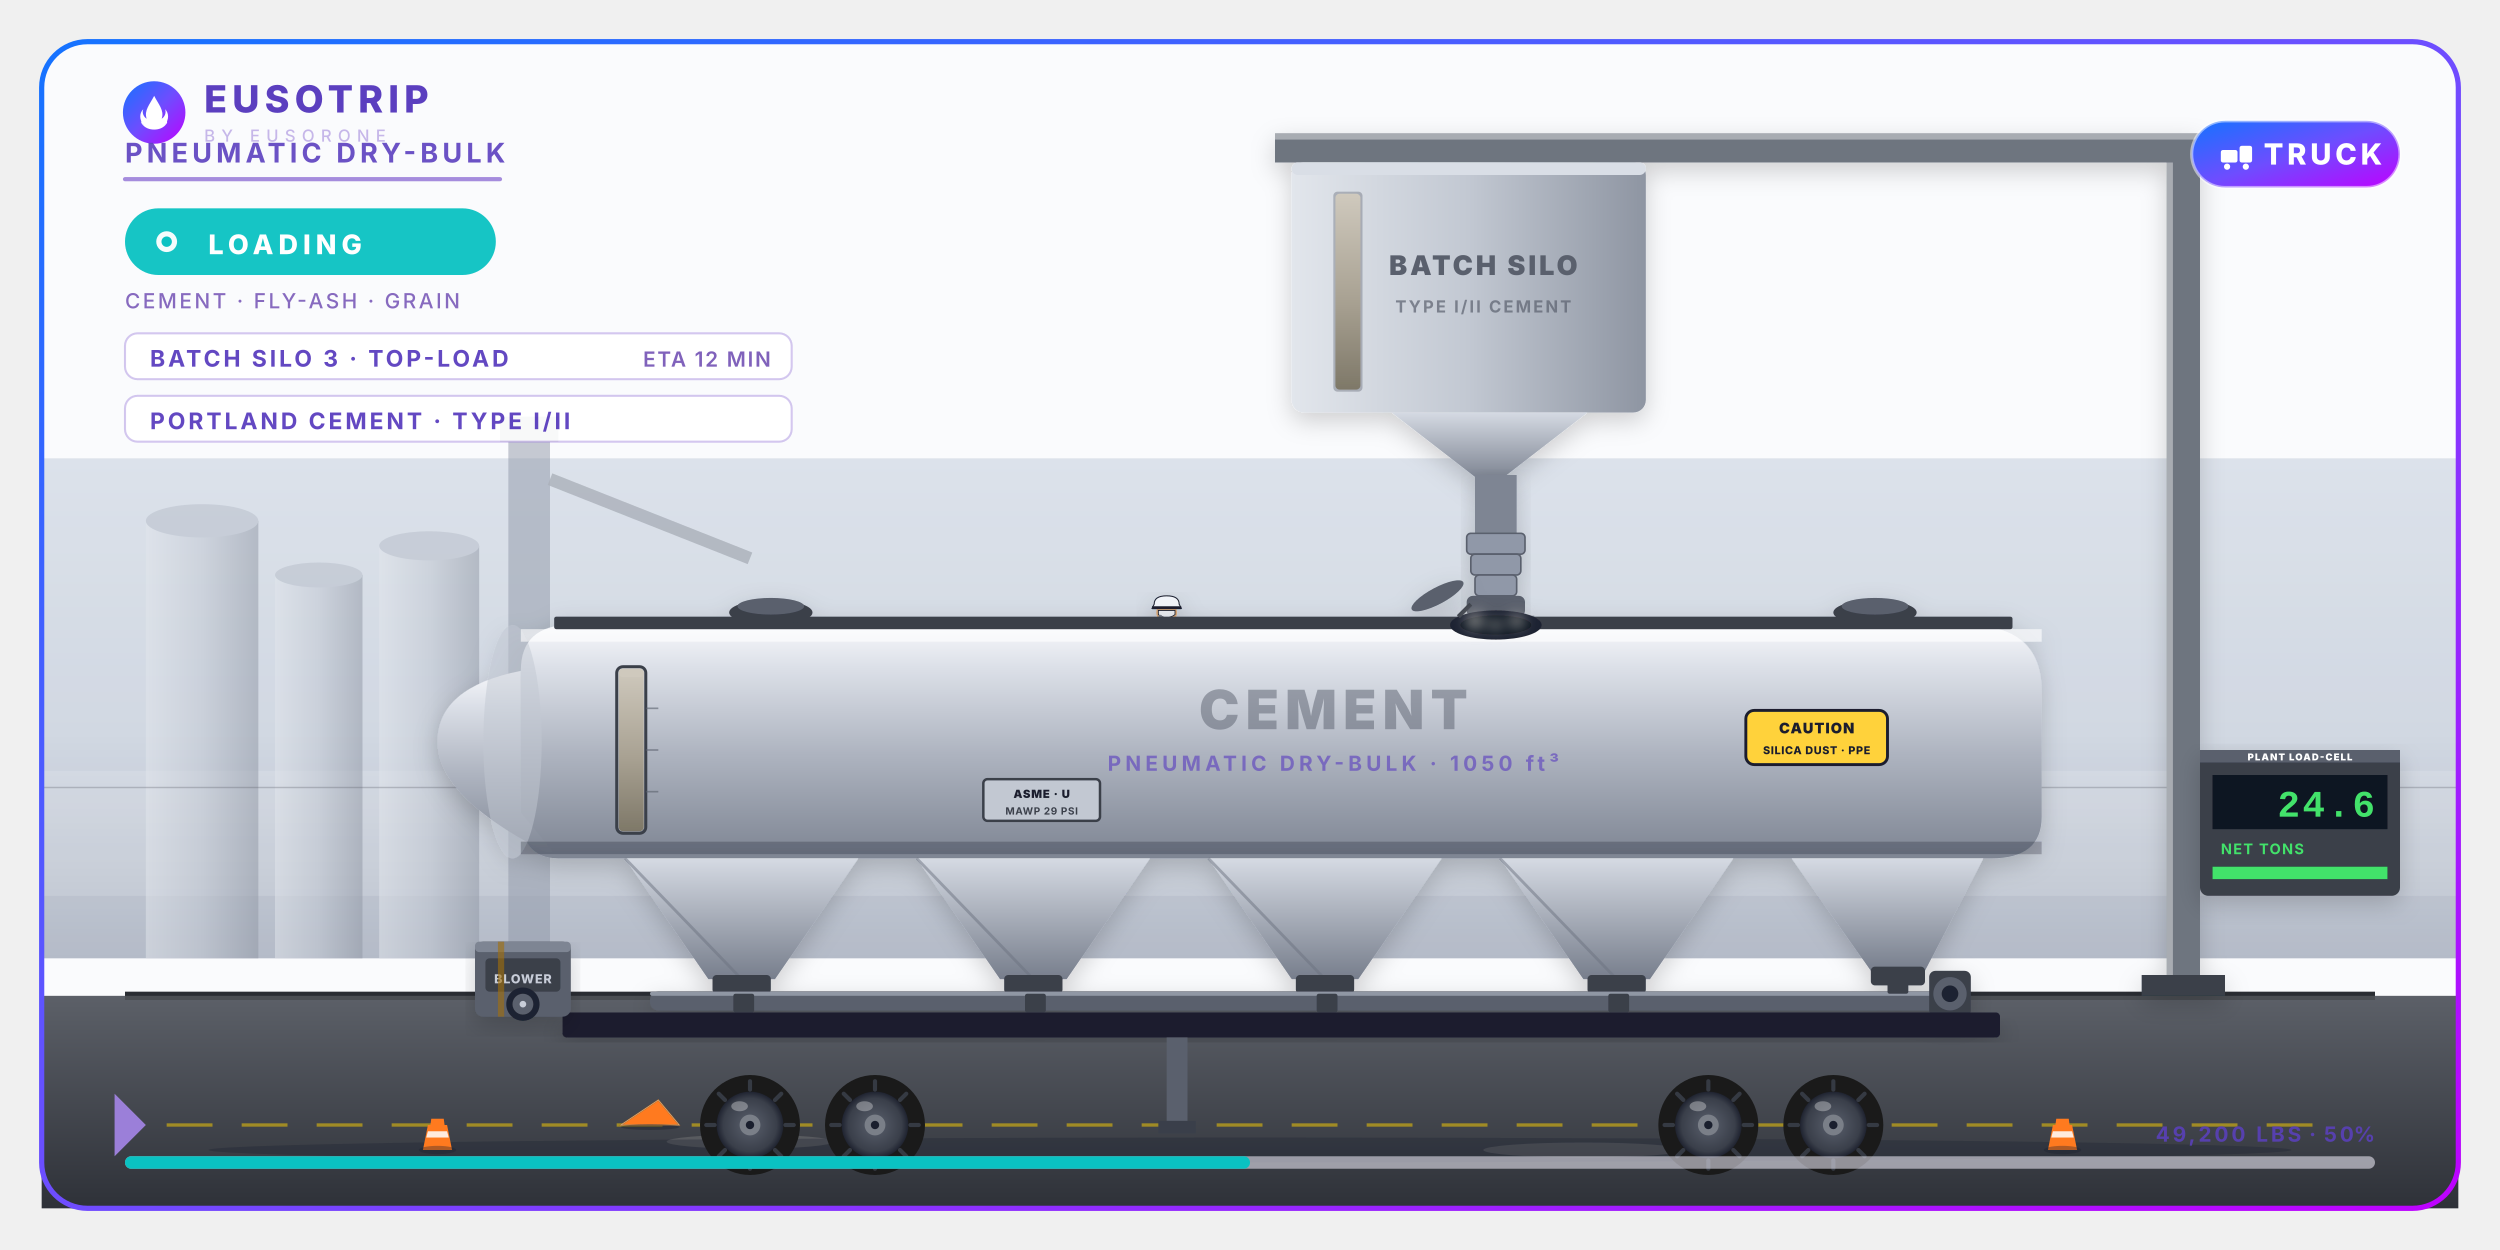
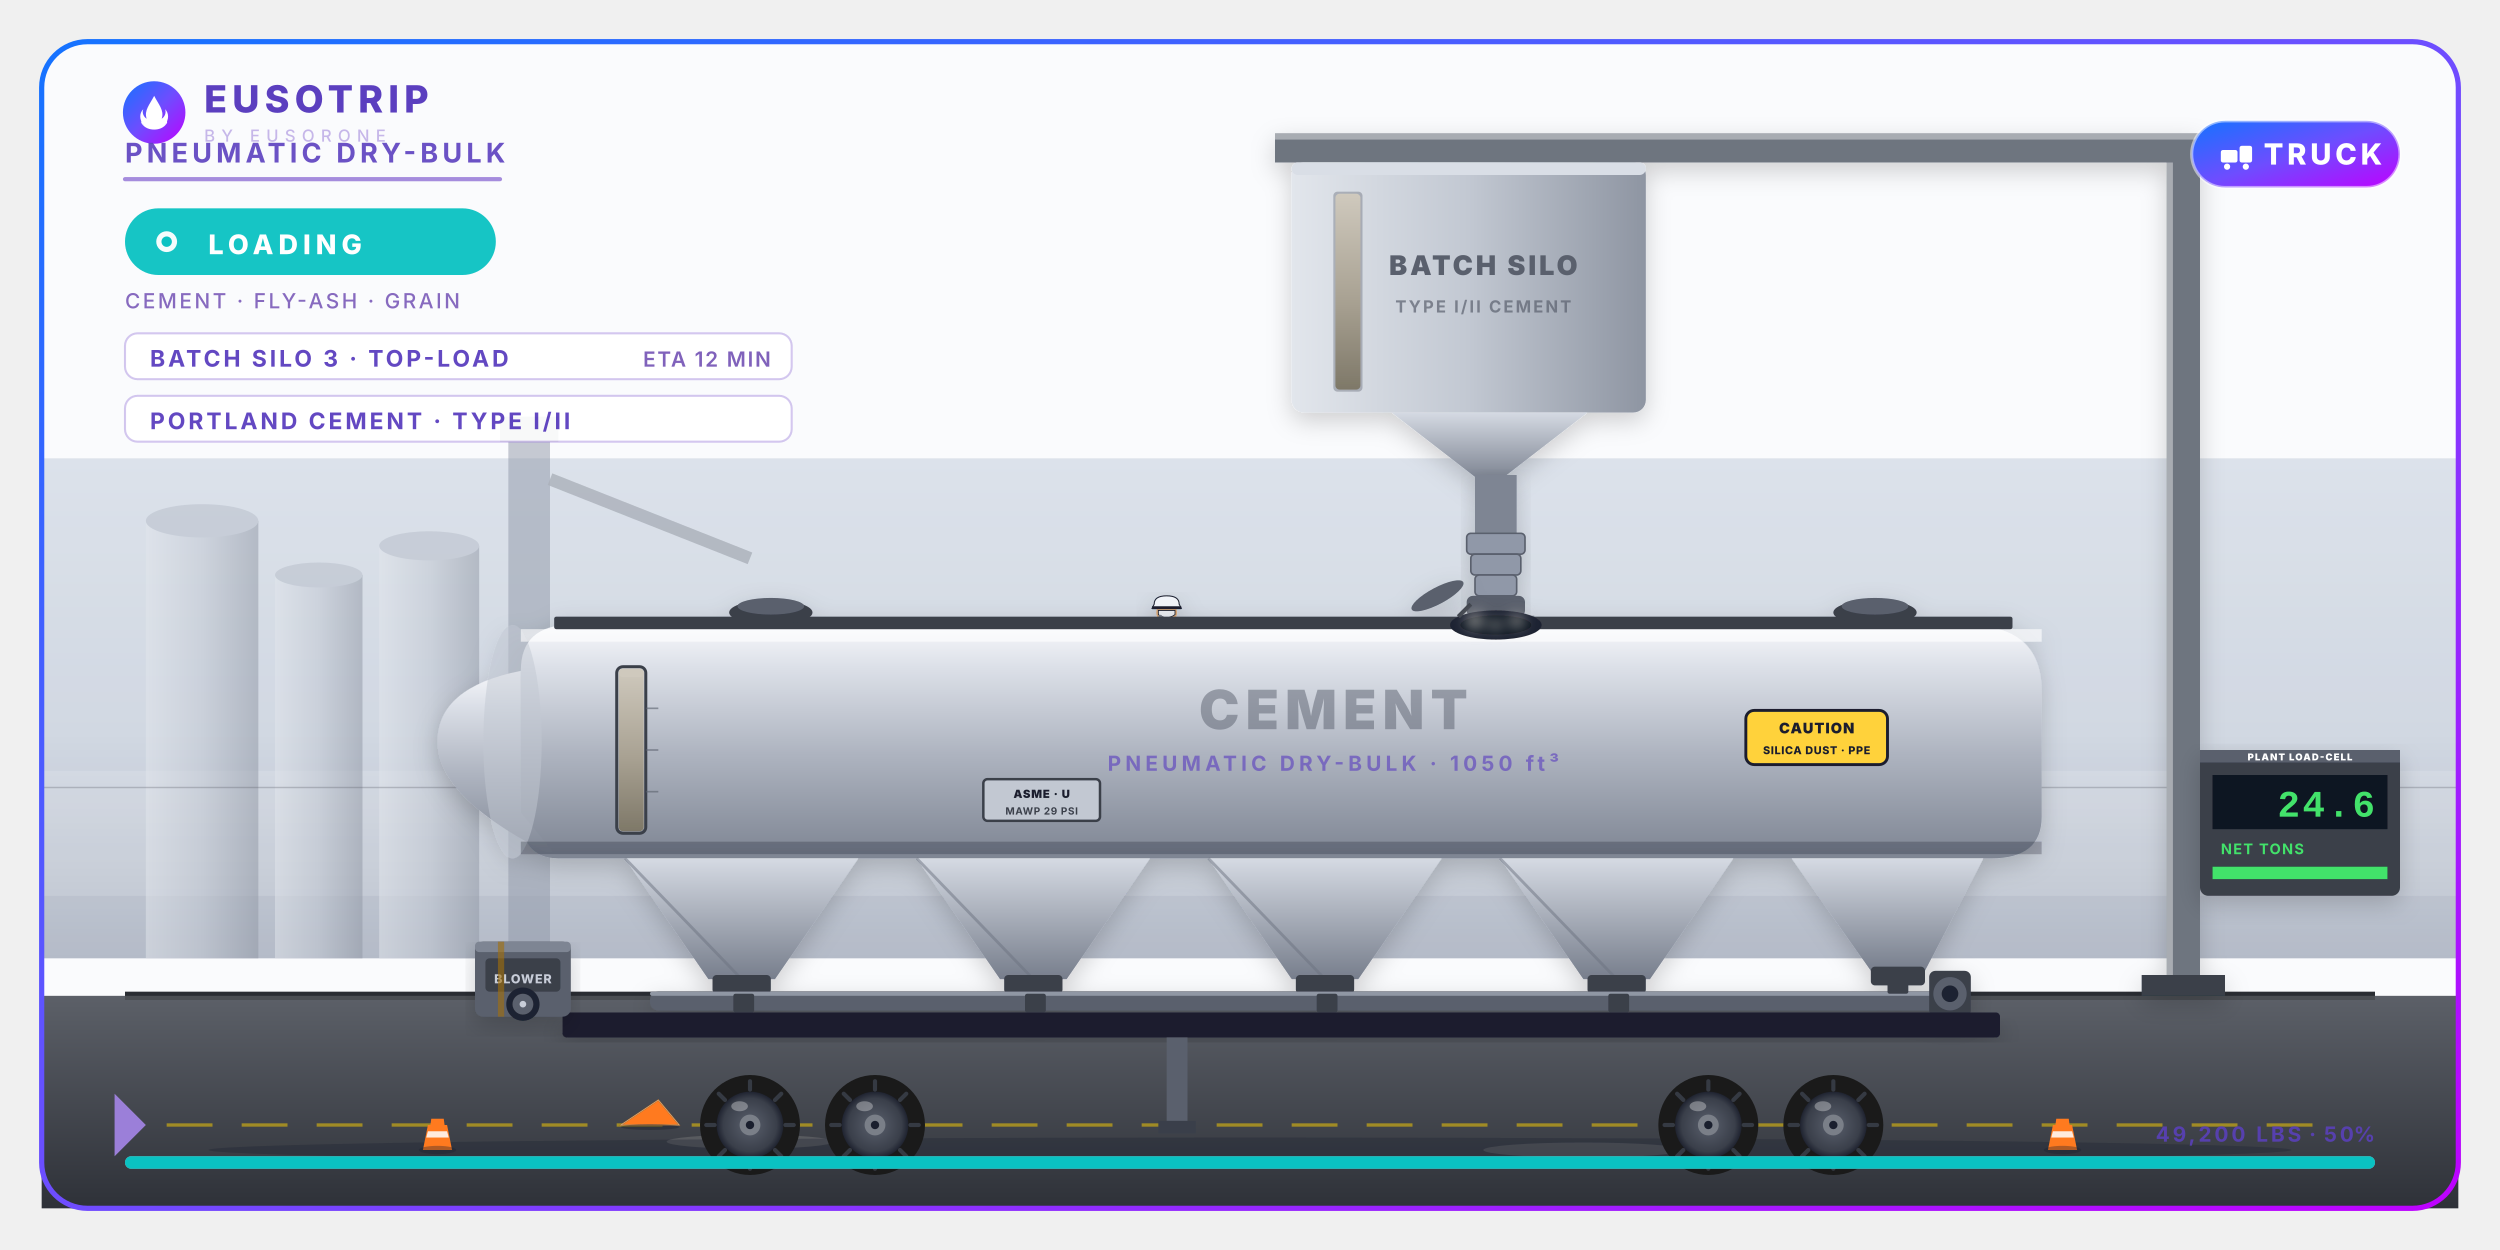
<svg xmlns="http://www.w3.org/2000/svg" viewBox="0 0 1200 600" width="1200" height="600" data-state="loading">
  <style>

    /* ============ FOUNDATION MOTION VOCAB ============ */
    .brand-mark { transform-box: fill-box; transform-origin: center;
                  animation: brand-pulse 3.6s ease-in-out infinite; }
    @keyframes brand-pulse {
      0%, 100% { transform: scale(1);    opacity: 0.92; }
      50%      { transform: scale(1.05); opacity: 1; }
    }
    .brand-word { animation: brand-word-breath 6s ease-in-out infinite; }
    @keyframes brand-word-breath {
      0%, 100% { opacity: 0.78; }
      50%      { opacity: 1; }
    }
    .sky-shimmer { animation: sky-drift 14s linear infinite; transform-box: fill-box; }
    @keyframes sky-drift {
      from { transform: translateX(-40px); opacity: 0.12; }
      50%  { opacity: 0.22; }
      to   { transform: translateX(40px);  opacity: 0.12; }
    }
    .load-pill { transform-box: fill-box; transform-origin: center;
                 animation: load-pill-pulse 2.4s ease-in-out infinite; }
    @keyframes load-pill-pulse {
      0%, 100% { opacity: 0.85; transform: scale(1); }
      50%      { opacity: 1;    transform: scale(1.04); }
    }
-     .progress-fill { transition: width 0.4s ease-out; }
    .chevron { animation: chevron-pulse 2.2s ease-in-out infinite; }
    @keyframes chevron-pulse {
      0%, 100% { opacity: 0.3; }
      50%      { opacity: 0.65; }
    }

    /* ============ PNEUMATIC-LOADING-SPECIFIC MOTION ============
       7s cycle, master rhythm (CEMENT top-load by gravity from an
       overhead plant silo via a telescoping dust-controlled fill spout):
         0  - 14% : telescoping loading spout lowers and seats on the open
                    top hatch (decel settle, like a real hoist).
         14 - 22% : dust-collection sock inflates / seals around the hatch.
         22 - 92% : grey cement falls down the spout (dashed product flow)
                    and the powder level rises inside the X-ray sight gauge;
                    the plant silo's own level drops in step (what leaves
                    the silo arrives in the trailer); load-cell scale ticks
                    up net tons.
         92 - 100%: hold full, spout dust-puff settles, then loop.
       ============================================================ */

    /* Telescoping fill spout lowers onto the hatch, then holds. */
    .spout-lower { transform-box: view-box; transform-origin: 700px 150px;
                   animation: spout-lower 7s cubic-bezier(0.4,0,0.2,1) infinite; }
    @keyframes spout-lower {
      0%        { transform: translateY(-34px); }
      14%, 100% { transform: translateY(0); }
    }
    /* Dust-collection sock breathes/seals once seated. */
    .dust-sock { transform-box: fill-box; transform-origin: center top;
                 animation: dust-sock 7s ease-in-out infinite; }
    @keyframes dust-sock {
      0%, 14%   { transform: scaleY(0.4); opacity: 0.5; }
      22%       { transform: scaleY(1.05); opacity: 0.95; }
      30%, 100% { transform: scaleY(1); opacity: 0.92; }
    }

    /* Falling cement column — continuous dashed flow, gated to fill phase. */
    .product-flow { animation: product-flow 0.9s linear infinite;
                    stroke-dasharray: 5 9; }
    @keyframes product-flow {
      from { stroke-dashoffset: 0; }
      to   { stroke-dashoffset: 28; }
    }
    .product-flow-fade { animation: product-flow-fade 7s ease-in-out infinite; }
    @keyframes product-flow-fade {
      0%, 22%   { opacity: 0; }
      30%, 92%  { opacity: 0.9; }
      100%      { opacity: 0; }
    }

    /* Powder level rises in the trailer X-ray sight gauge. */
    .level-rise { transform-box: fill-box; transform-origin: bottom;
                  animation: level-rise 7s ease-in-out infinite; }
    @keyframes level-rise {
      0%, 22%   { transform: scaleY(0.14); }
      92%, 100% { transform: scaleY(0.95); }
    }
    .level-meniscus { animation: level-meniscus 7s ease-in-out infinite; }
    @keyframes level-meniscus {
      0%, 22%   { transform: translateY(120px); opacity: 0.9; }
      92%, 100% { transform: translateY(8px);   opacity: 0.95; }
    }

    /* Plant silo level drops in step (source empties as trailer fills). */
    .silo-level-fall { transform-box: fill-box; transform-origin: top;
                       animation: silo-level-fall 7s ease-in-out infinite; }
    @keyframes silo-level-fall {
      0%, 22%   { transform: scaleY(0.92); }
      92%, 100% { transform: scaleY(0.42); }
    }

    /* Scale / load-cell readout bar ticks up. */
    .scale-bar { transform-box: fill-box; transform-origin: left center;
                 animation: scale-bar 7s ease-in-out infinite; }
    @keyframes scale-bar {
      0%, 22%   { transform: scaleX(0.06); }
      92%, 100% { transform: scaleX(0.95); }
    }

    /* Fugitive dust puff at the hatch interface during fill. */
    .dust-puff { animation: dust-puff 3s ease-out infinite; }
    .dust-puff.p2 { animation-delay: -1s; }
    .dust-puff.p3 { animation-delay: -2s; }
    @keyframes dust-puff {
      0%   { opacity: 0;    transform: translateY(0)    scale(0.4); }
      30%  { opacity: 0.38; transform: translateY(-7px) scale(0.9); }
      70%  { opacity: 0.18; transform: translateY(-16px) scale(1.2); }
      100% { opacity: 0;    transform: translateY(-24px) scale(1.5); }
    }

    /* Operator subtle breathe on the platform. */
    .operator-bob { transform-box: fill-box; transform-origin: center bottom;
                    animation: operator-bob 4.4s ease-in-out infinite; }
    @keyframes operator-bob {
      0%, 100% { transform: translateY(0); }
      50%      { transform: translateY(-0.8px); }
    }

    /* Blower idle pulley (compressor disengaged during gravity top-load, so
       a slow idle turn only). */
    .blower-spin { transform-box: fill-box; transform-origin: center;
                   animation: blower-spin 3.2s linear infinite; }
    @keyframes blower-spin { from { transform: rotate(0deg); } to { transform: rotate(360deg); } }

    @media (prefers-reduced-motion: reduce) {
      .brand-lockup, .brand-mark, .brand-word,
      .chevron,
      .spout-lower, .dust-sock,
      .product-flow, .product-flow-fade,
      .level-rise, .level-meniscus,
      .silo-level-fall,
      .scale-bar,
      .dust-puff,
      .operator-bob,
      .blower-spin,
      .load-pill,
      .progress-fill,
      .sky-shimmer {
        animation: none !important;
      }
      .dust-puff { opacity: 0 !important; }
    }

  </style>
  <defs>
    <linearGradient id="brandIridescent" x1="0" y1="0" x2="1" y2="1">
      <stop offset="0%" stop-color="#1473FF" />
      <stop offset="50%" stop-color="#6E4DFF" />
      <stop offset="100%" stop-color="#BE01FF" />
    </linearGradient>
    <linearGradient id="plantSky" x1="0" y1="0" x2="0" y2="1">
      <stop offset="0%" stop-color="#D7DEE7" />
      <stop offset="55%" stop-color="#CAD2DD" />
      <stop offset="100%" stop-color="#A8B0BE" />
    </linearGradient>
    <linearGradient id="plantPad" x1="0" y1="0" x2="0" y2="1">
      <stop offset="0%" stop-color="#5C6068" />
      <stop offset="100%" stop-color="#2E3138" />
    </linearGradient>
    <linearGradient id="tankerShell" x1="0" y1="0" x2="0" y2="1">
      <stop offset="0%" stop-color="#F7F8FB" />
      <stop offset="18%" stop-color="#DCE0E8" />
      <stop offset="55%" stop-color="#AEB4C0" />
      <stop offset="100%" stop-color="#7E8593" />
    </linearGradient>
    <linearGradient id="coneShell" x1="0" y1="0" x2="0" y2="1">
      <stop offset="0%" stop-color="#D5DAE3" />
      <stop offset="100%" stop-color="#777E8C" />
    </linearGradient>
    <linearGradient id="siloBody" x1="0" y1="0" x2="1" y2="0">
      <stop offset="0%" stop-color="#E2E6EC" />
      <stop offset="50%" stop-color="#C2C8D2" />
      <stop offset="100%" stop-color="#8E95A2" />
    </linearGradient>
    <linearGradient id="cementFill" x1="0" y1="0" x2="0" y2="1">
      <stop offset="0%" stop-color="#CFC9BD" />
      <stop offset="55%" stop-color="#A8A192" />
      <stop offset="100%" stop-color="#7E7868" />
    </linearGradient>
    <radialGradient id="rim" cx="0.5" cy="0.5" r="0.5">
      <stop offset="0%" stop-color="#5A606D" />
      <stop offset="80%" stop-color="#3A3F4A" />
      <stop offset="100%" stop-color="#1F2330" />
    </radialGradient>
    <radialGradient id="dustPuff" cx="0.5" cy="0.5" r="0.5">
      <stop offset="0%" stop-color="#E9E4DA" stop-opacity="0.85" />
      <stop offset="100%" stop-color="#E9E4DA" stop-opacity="0" />
    </radialGradient>
    <filter id="rigShadow" x="-10%" y="-10%" width="120%" height="130%">
      <feGaussianBlur in="SourceAlpha" stdDeviation="6" />
      <feOffset dx="0" dy="4" result="offsetBlur" />
      <feComponentTransfer>
        <feFuncA type="linear" slope="0.18" />
      </feComponentTransfer>
      <feMerge>
        <feMergeNode />
        <feMergeNode in="SourceGraphic" />
      </feMerge>
    </filter>
    <filter id="softBlur" x="-50%" y="-50%" width="200%" height="200%">
      <feGaussianBlur stdDeviation="3" />
    </filter>
    <symbol id="trailerWheel" overflow="visible">
      <circle cx="0" cy="0" r="24" fill="#1A1A1A" />
      <circle cx="0" cy="0" r="16" fill="url(#rim)" />
      <circle cx="0" cy="0" r="5" fill="#7A7F88" />
      <circle cx="0" cy="0" r="2" fill="#1A1F2E" />
      <g stroke="#3A3F4A" stroke-width="2" stroke-linecap="round" opacity="0.85">
        <line x1="0" y1="-21" x2="0" y2="-17" />
        <line x1="15" y1="-15" x2="12" y2="-12" />
        <line x1="21" y1="0" x2="17" y2="0" />
        <line x1="15" y1="15" x2="12" y2="12" />
        <line x1="0" y1="21" x2="0" y2="17" />
        <line x1="-15" y1="15" x2="-12" y2="12" />
        <line x1="-21" y1="0" x2="-17" y2="0" />
        <line x1="-15" y1="-15" x2="-12" y2="-12" />
      </g>
      <ellipse cx="-5" cy="-9" rx="4" ry="2.4" fill="#FFFFFF" opacity="0.32" />
    </symbol>
    <symbol id="wheelChock" overflow="visible">
      <polygon points="-14,0 14,0 4,-12" fill="#FF7A1F" stroke="#A35200" stroke-width="0.6" />
      <polygon points="-14,0 14,0 4,-12" fill="none" stroke="#FFFFFF" stroke-width="0.4" opacity="0.5" />
      <ellipse cx="0" cy="1" rx="14" ry="1.4" fill="#1A1F2E" opacity="0.4" />
    </symbol>
  </defs>
  <rect class="card-bg" x="20" y="20" width="1160" height="560" rx="22" fill="#FAFBFD" />
  <rect x="20" y="220" width="1160" height="240" fill="url(#plantSky)" opacity="0.85" />
  <rect class="sky-shimmer" x="20" y="370" width="1160" height="60" fill="#FFFFFF" opacity="0.14" />
  <g opacity="0.5">
    <rect x="70" y="250" width="54" height="210" fill="url(#siloBody)" />
    <ellipse cx="97" cy="250" rx="27" ry="8" fill="#B5BCC8" />
    <rect x="132" y="276" width="42" height="184" fill="url(#siloBody)" />
    <ellipse cx="153" cy="276" rx="21" ry="6" fill="#B5BCC8" />
    <rect x="182" y="262" width="48" height="198" fill="url(#siloBody)" />
    <ellipse cx="206" cy="262" rx="24" ry="7" fill="#B5BCC8" />
    <rect x="244" y="208" width="20" height="252" fill="#9098A8" />
    <rect x="240" y="200" width="28" height="12" fill="#6E747F" />
    <path d="M 264 230 L 360 268" stroke="#7A8089" stroke-width="6" opacity="0.8" />
  </g>
  <line x1="20" y1="378" x2="1180" y2="378" stroke="#5C6068" stroke-width="0.7" opacity="0.32" />
  <rect x="20" y="478" width="1160" height="102" fill="url(#plantPad)" />
  <rect x="60" y="476" width="1080" height="4" fill="#2A2D33" />
  <rect x="60" y="478" width="1080" height="2" fill="#FFFFFF" opacity="0.16" />
  <line x1="80" y1="540" x2="1120" y2="540" stroke="#FFD200" stroke-width="1.6" stroke-dasharray="22 14" opacity="0.5" />
  <g opacity="0.16">
    <ellipse cx="360" cy="548" rx="40" ry="3.4" fill="#E9E4DA" />
    <ellipse cx="760" cy="552" rx="48" ry="3.6" fill="#E9E4DA" />
  </g>
  <g filter="url(#rigShadow)">
    <rect x="1040" y="70" width="16" height="404" fill="#6E747F" />
    <rect x="1040" y="70" width="3" height="404" fill="#FFFFFF" opacity="0.4" />
    <rect x="1028" y="468" width="40" height="10" fill="#3A3F4A" />
    <rect x="612" y="64" width="444" height="14" fill="#6E747F" />
    <rect x="612" y="64" width="444" height="3" fill="#FFFFFF" opacity="0.4" />
    <g>
      <rect x="620" y="78" width="170" height="120" rx="6" fill="url(#siloBody)" />
      <rect x="620" y="78" width="170" height="6" rx="3" fill="#D9DEE6" />
      <rect x="640" y="92" width="14" height="96" rx="2" fill="#1A1F2E" opacity="0.25" />
      <rect class="silo-level-fall" x="641" y="93" width="12" height="94" rx="2" fill="url(#cementFill)" />
      <text x="712" y="132" text-anchor="middle" font-family="Inter, system-ui, sans-serif" font-weight="900" font-size="13" fill="#5A606D" letter-spacing="1.4">BATCH SILO</text>
      <text x="712" y="150" text-anchor="middle" font-family="Inter, system-ui, sans-serif" font-weight="700" font-size="8" fill="#5A606D" opacity="0.7" letter-spacing="1">TYPE I/II CEMENT</text>
      <path d="M 668 198 L 762 198 L 718 232 L 712 232 Z" fill="url(#coneShell)" />
    </g>
  </g>
  <g class="spout-lower">
    <g filter="url(#rigShadow)">
      <rect x="708" y="228" width="20" height="30" fill="#7E8593" />
      <g fill="#9098A8" stroke="#5A606D" stroke-width="0.8">
        <rect x="704" y="256" width="28" height="10" rx="2" />
        <rect x="706" y="266" width="24" height="10" rx="2" />
        <rect x="708" y="276" width="20" height="10" rx="2" />
      </g>
      <rect x="704" y="286" width="28" height="10" rx="3" fill="#5A606D" />
    </g>
    <g class="dust-sock">
      <path d="M 700 296 Q 700 320 718 326 Q 736 320 736 296 Z" fill="#C2C8D2" opacity="0.85" stroke="#8E95A2" stroke-width="1" />
      <g stroke="#8E95A2" stroke-width="0.6" opacity="0.7">
        <line x1="704" y1="300" x2="704" y2="322" />
        <line x1="712" y1="300" x2="712" y2="325" />
        <line x1="724" y1="300" x2="724" y2="325" />
        <line x1="732" y1="300" x2="732" y2="322" />
      </g>
    </g>
  </g>
  <g class="product-flow-fade">
    <line class="product-flow" x1="718" y1="300" x2="718" y2="332" stroke="url(#cementFill)" stroke-width="11" stroke-linecap="round" />
    <line class="product-flow" x1="718" y1="300" x2="718" y2="332" stroke="#E9E4DA" stroke-width="4" stroke-linecap="round" opacity="0.5" />
  </g>
  <g transform="translate(560 300)">
    <g class="operator-bob" filter="url(#rigShadow)">
      <rect x="-7" y="42" width="6" height="3" fill="#1A1F2E" />
      <rect x="1" y="42" width="6" height="3" fill="#1A1F2E" />
      <rect x="-7" y="22" width="6" height="22" fill="#1B2840" />
      <rect x="1" y="22" width="6" height="22" fill="#1B2840" />
      <path d="M -10 4 Q -10 0 -7 0 L 7 0 Q 10 0 10 4 L 11 24 L -11 24 Z" fill="#C4F036" stroke="#1A1F2E" stroke-width="0.5" />
      <rect x="-11" y="14" width="22" height="2" fill="#FFFFFF" opacity="0.85" />
      <path d="M 8 4 L 18 -2 L 22 6 L 13 10 Z" fill="#C4F036" stroke="#1A1F2E" stroke-width="0.4" />
      <rect x="20" y="2" width="4" height="8" fill="#D9A878" />
      <circle cx="0" cy="-6" r="5" fill="#D9A878" />
      <path d="M -4 -5 Q 0 -2 4 -5 L 4 -7 L -4 -7 Z" fill="#E8EBF0" stroke="#1A1F2E" stroke-width="0.4" />
      <circle cx="-3" cy="-4" r="0.9" fill="#7A7F88" />
      <path d="M -6 -10 Q -6 -14 0 -14 Q 6 -14 6 -10 L 7 -8 L -7 -8 Z" fill="#F1F4F9" stroke="#1A1F2E" stroke-width="0.5" />
      <rect x="-7" y="-9" width="14" height="1.4" fill="#1A1F2E" />
    </g>
  </g>
  <ellipse cx="600" cy="552" rx="500" ry="6" fill="#1A1F2E" opacity="0.32" />
  <g filter="url(#rigShadow)">
    <path d="M 250 322 Q 250 300 274 300 L 944 300 Q 980 300 980 332 L 980 392 Q 980 412 956 412 L 268 412 Q 250 412 250 390 Z" fill="url(#tankerShell)" />
    <path d="M 250 322 Q 210 330 210 356 Q 210 384 268 412 L 250 390 Z" fill="url(#tankerShell)" />
    <ellipse cx="246" cy="356" rx="14" ry="56" fill="#C2C8D2" opacity="0.5" />
    <rect x="250" y="302" width="730" height="6" fill="#FFFFFF" opacity="0.6" />
    <rect x="250" y="404" width="730" height="6" fill="#1A1F2E" opacity="0.28" />
    <g fill="url(#coneShell)">
      <path d="M 300 412 L 412 412 L 372 470 L 340 470 Z" />
      <path d="M 440 412 L 552 412 L 512 470 L 480 470 Z" />
      <path d="M 580 412 L 692 412 L 652 470 L 620 470 Z" />
      <path d="M 720 412 L 832 412 L 792 470 L 760 470 Z" />
      <path d="M 860 412 L 952 412 L 924 466 L 898 466 Z" />
    </g>
    <g stroke="#6B7280" stroke-width="1.4" opacity="0.5" fill="none">
      <path d="M 300 412 L 356 470" />
      <path d="M 440 412 L 496 470" />
      <path d="M 580 412 L 636 470" />
      <path d="M 720 412 L 776 470" />
    </g>
    <g fill="#3A3F4A">
      <rect x="342" y="468" width="28" height="9" rx="2" />
      <rect x="482" y="468" width="28" height="9" rx="2" />
      <rect x="622" y="468" width="28" height="9" rx="2" />
      <rect x="762" y="468" width="28" height="9" rx="2" />
      <rect x="898" y="464" width="26" height="9" rx="2" />
    </g>
    <rect x="312" y="476" width="618" height="9" rx="4" fill="#5A606D" />
    <rect x="312" y="476" width="618" height="2" rx="1" fill="#9097A4" />
    <g fill="#3A3F4A">
      <rect x="352" y="477" width="10" height="9" rx="1" />
      <rect x="492" y="477" width="10" height="9" rx="1" />
      <rect x="632" y="477" width="10" height="9" rx="1" />
      <rect x="772" y="477" width="10" height="9" rx="1" />
      <rect x="906" y="471" width="10" height="6" rx="1" />
    </g>
    <g>
      <rect x="926" y="466" width="20" height="22" rx="3" fill="#3A3F4A" />
      <circle cx="936" cy="477" r="8" fill="#5A606D" />
      <circle cx="936" cy="477" r="4" fill="#1F2330" />
    </g>
    <rect x="266" y="296" width="700" height="6" rx="1" fill="#3A3F4A" />
    <g>
      <ellipse cx="370" cy="294" rx="20" ry="6" fill="#3A3F4A" />
      <ellipse cx="370" cy="291" rx="16" ry="4" fill="#5A606D" />
      <ellipse cx="900" cy="294" rx="20" ry="6" fill="#3A3F4A" />
      <ellipse cx="900" cy="291" rx="16" ry="4" fill="#5A606D" />
    </g>
    <g>
      <ellipse cx="718" cy="300" rx="22" ry="7" fill="#1F2330" />
      <ellipse cx="718" cy="300" rx="17" ry="4.6" fill="#0F1320" />
      <ellipse cx="690" cy="286" rx="14" ry="4" fill="#5A606D" transform="rotate(-28 690 286)" />
      <line x1="700" y1="296" x2="706" y2="290" stroke="#3A3F4A" stroke-width="2" />
    </g>
    <g>
      <rect x="296" y="320" width="14" height="80" rx="3" fill="#1A1F2E" opacity="0.22" />
      <rect x="297" y="321" width="12" height="78" rx="2" fill="#E8EBF0" />
      <g transform="translate(303 399)">
        <rect class="level-rise" x="-6" y="-78" width="12" height="78" rx="2" fill="url(#cementFill)" />
      </g>
      <rect class="level-meniscus" x="297" y="321" width="12" height="4" rx="2" fill="#CFC9BD" />
      <rect x="296" y="320" width="14" height="80" rx="3" fill="none" stroke="#3A3F4A" stroke-width="1.4" />
      <g stroke="#5A606D" stroke-width="0.8" opacity="0.6">
        <line x1="310" y1="340" x2="316" y2="340" />
        <line x1="310" y1="360" x2="316" y2="360" />
        <line x1="310" y1="380" x2="316" y2="380" />
      </g>
    </g>
    <text x="640" y="350" text-anchor="middle" font-family="Inter, system-ui, sans-serif" font-weight="900" font-size="26" fill="#5A606D" opacity="0.5" letter-spacing="3">CEMENT</text>
    <text x="640" y="370" text-anchor="middle" font-family="Inter, system-ui, sans-serif" font-weight="700" font-size="10" fill="#5B3FBF" opacity="0.62" letter-spacing="2">PNEUMATIC DRY-BULK · 1050 ft³</text>
    <g class="marking-group">
      <g class="country-US">
        <g transform="translate(872 354)">
          <rect x="-34" y="-13" width="68" height="26" rx="4" fill="#FFD23A" stroke="#1A1F2E" stroke-width="1.4" />
          <text x="0" y="-2" text-anchor="middle" font-family="Inter, system-ui, sans-serif" font-weight="900" font-size="7" fill="#1A1F2E" letter-spacing="0.5">CAUTION</text>
          <text x="0" y="8" text-anchor="middle" font-family="Inter, system-ui, sans-serif" font-weight="800" font-size="5.2" fill="#1A1F2E" letter-spacing="0.3">SILICA DUST · PPE</text>
        </g>
        <g transform="translate(500 384)">
          <rect x="-28" y="-10" width="56" height="20" rx="2" fill="#C2C8D2" stroke="#3A3F4A" stroke-width="1.2" />
          <text x="0" y="-1" text-anchor="middle" font-family="Inter, system-ui, sans-serif" font-weight="900" font-size="5.4" fill="#1A1F2E" letter-spacing="0.4">ASME · U</text>
          <text x="0" y="7" text-anchor="middle" font-family="Inter, system-ui, sans-serif" font-weight="700" font-size="4.8" fill="#3A3F4A" letter-spacing="0.3">MAWP 29 PSI</text>
        </g>
      </g>
      <g class="country-MX" style="display:none">
        <g transform="translate(872 354)">
          <rect x="-34" y="-13" width="68" height="26" rx="4" fill="#FFD23A" stroke="#1A1F2E" stroke-width="1.4" />
          <text x="0" y="-2" text-anchor="middle" font-family="Inter, system-ui, sans-serif" font-weight="900" font-size="6.6" fill="#1A1F2E" letter-spacing="0.4">PRECAUCIÓN</text>
          <text x="0" y="8" text-anchor="middle" font-family="Inter, system-ui, sans-serif" font-weight="800" font-size="5.2" fill="#1A1F2E" letter-spacing="0.3">POLVO · EPP</text>
        </g>
        <g transform="translate(500 384)">
          <rect x="-28" y="-10" width="56" height="20" rx="2" fill="#C2C8D2" stroke="#3A3F4A" stroke-width="1.2" />
          <text x="0" y="-1" text-anchor="middle" font-family="Inter, system-ui, sans-serif" font-weight="900" font-size="5.4" fill="#1A1F2E" letter-spacing="0.4">NOM-SCT</text>
          <text x="0" y="7" text-anchor="middle" font-family="Inter, system-ui, sans-serif" font-weight="700" font-size="4.8" fill="#3A3F4A" letter-spacing="0.3">PMTA 200 kPa</text>
        </g>
      </g>
      <g class="country-CA" style="display:none">
        <g transform="translate(872 354)">
          <rect x="-34" y="-13" width="68" height="26" rx="4" fill="#FFD23A" stroke="#1A1F2E" stroke-width="1.4" />
          <text x="0" y="-2" text-anchor="middle" font-family="Inter, system-ui, sans-serif" font-weight="900" font-size="6.2" fill="#1A1F2E" letter-spacing="0.3">DUST · POUSSIÈRE</text>
          <text x="0" y="8" text-anchor="middle" font-family="Inter, system-ui, sans-serif" font-weight="800" font-size="5" fill="#1A1F2E" letter-spacing="0.3">PPE · EPI</text>
        </g>
        <g transform="translate(500 384)">
          <rect x="-28" y="-10" width="56" height="20" rx="2" fill="#C2C8D2" stroke="#3A3F4A" stroke-width="1.2" />
          <text x="0" y="-1" text-anchor="middle" font-family="Inter, system-ui, sans-serif" font-weight="900" font-size="5.4" fill="#1A1F2E" letter-spacing="0.4">CRN · TC</text>
          <text x="0" y="7" text-anchor="middle" font-family="Inter, system-ui, sans-serif" font-weight="700" font-size="4.8" fill="#3A3F4A" letter-spacing="0.3">PMAS 200 kPa</text>
        </g>
      </g>
    </g>
  </g>
  <g filter="url(#rigShadow)">
    <rect x="270" y="486" width="690" height="12" rx="2" fill="#1A1F2E" />
  </g>
  <use href="#wheelChock" x="312" y="540" />
  <g transform="translate(360 540)">
    <use href="#trailerWheel" />
  </g>
  <g transform="translate(420 540)">
    <use href="#trailerWheel" />
  </g>
  <g transform="translate(820 540)">
    <use href="#trailerWheel" />
  </g>
  <g transform="translate(880 540)">
    <use href="#trailerWheel" />
  </g>
  <rect x="560" y="498" width="10" height="42" fill="#5A606D" />
  <rect x="556" y="538" width="18" height="6" fill="#3A3F4A" />
  <g filter="url(#rigShadow)" transform="translate(228 452)">
    <rect x="0" y="0" width="46" height="36" rx="4" fill="#5A606D" />
    <rect x="0" y="0" width="46" height="5" rx="2" fill="#7E8593" />
    <rect x="5" y="8" width="36" height="16" rx="2" fill="#3A3F4A" />
    <text x="23" y="20" text-anchor="middle" font-family="Inter, system-ui, sans-serif" font-weight="800" font-size="6" fill="#C8CDD8" letter-spacing="0.4">BLOWER</text>
    <g class="blower-spin">
      <circle cx="23" cy="30" r="8" fill="#1F2330" />
      <circle cx="23" cy="30" r="5" fill="#5A606D" />
      <circle cx="23" cy="30" r="1.6" fill="#C8CDD8" />
    </g>
    <rect x="11" y="0" width="3" height="36" fill="#A36F08" opacity="0.6" />
  </g>
  <g filter="url(#softBlur)">
    <circle class="dust-puff" cx="708" cy="298" r="6" fill="url(#dustPuff)" />
    <circle class="dust-puff p2" cx="728" cy="298" r="5" fill="url(#dustPuff)" />
    <circle class="dust-puff p3" cx="718" cy="300" r="4" fill="url(#dustPuff)" />
  </g>
  <g>
    <g transform="translate(210 552)">
      <polygon points="-7,0 7,0 4.6,-12 -4.6,-12" fill="#FF7A1F" />
      <polygon points="-5.4,-6 5.4,-6 4.6,-9 -4.6,-9" fill="#FFFFFF" opacity="0.85" />
      <polygon points="-3.4,-12 3.4,-12 3,-15 -3,-15" fill="#FF7A1F" />
      <ellipse cx="0" cy="0" rx="9" ry="2" fill="#1A1F2E" opacity="0.35" />
    </g>
    <g transform="translate(990 552)">
      <polygon points="-7,0 7,0 4.6,-12 -4.6,-12" fill="#FF7A1F" />
      <polygon points="-5.4,-6 5.4,-6 4.6,-9 -4.6,-9" fill="#FFFFFF" opacity="0.85" />
      <polygon points="-3.4,-12 3.4,-12 3,-15 -3,-15" fill="#FF7A1F" />
      <ellipse cx="0" cy="0" rx="9" ry="2" fill="#1A1F2E" opacity="0.35" />
    </g>
  </g>
  <g filter="url(#rigShadow)" transform="translate(1056 360)">
    <rect x="0" y="0" width="96" height="70" rx="4" fill="#3A3F4A" />
    <rect x="0" y="0" width="96" height="6" fill="#5A606D" />
    <rect x="6" y="12" width="84" height="26" fill="#0F1320" />
    <text x="84" y="32" text-anchor="end" font-family="Courier New, ui-monospace, monospace" font-weight="900" font-size="18" fill="#43E26A" letter-spacing="1.2">24.6</text>
    <text x="10" y="50" font-family="Inter, system-ui, sans-serif" font-weight="700" font-size="7" fill="#43E26A" letter-spacing="0.6">NET TONS</text>
    <rect x="6" y="56" width="84" height="6" fill="#1A1F2E" />
    <rect class="scale-bar" x="6" y="56" width="84" height="6" fill="#43E26A" />
    <text x="48" y="5" text-anchor="middle" font-family="Inter, system-ui, sans-serif" font-weight="900" font-size="4.6" fill="#FFFFFF" letter-spacing="0.5">PLANT LOAD-CELL</text>
  </g>
  <g class="brand-lockup" transform="translate(50 40)">
    <g class="brand-mark">
      <circle cx="24" cy="14" r="15" fill="url(#brandIridescent)" />
      <path d="M 24 6 C 22 10 19 13 20.4 17 C 19 16.2 18 14 18.8 12.4 C 17 14 16.6 17.4 19 20 C 17.8 19 17.8 16.6 17.8 19 C 19.4 21.6 22 22.2 24 22.2 C 26 22.2 28.6 21.6 30.2 19 C 30.2 16.6 30.2 19 29 20 C 31.4 17.4 31 14 29.2 12.4 C 30 14 29 16.2 27.6 17 C 29 13 26 10 24 6 Z" fill="#FFFFFF" />
    </g>
    <text class="brand-word" x="48" y="14" font-family="Inter, system-ui, sans-serif" font-weight="800" font-size="18" letter-spacing="2.5" fill="#5B3FBF">EUSOTRIP</text>
    <text x="48" y="28" font-family="Inter, system-ui, sans-serif" font-weight="500" font-size="8" letter-spacing="3" fill="#9B7FD9" opacity="0.55">BY EUSORONE</text>
  </g>
  <g>
    <rect x="1052" y="58" width="100" height="32" rx="16" ry="16" fill="url(#brandIridescent)" stroke="#FFFFFF" stroke-width="1.5" stroke-opacity="0.5" />
    <g transform="translate(1066 70)" fill="#FFFFFF">
      <rect x="0" y="2" width="8" height="6" rx="1" />
      <rect x="9" y="0" width="6" height="8" rx="1" />
      <circle cx="3" cy="10" r="1.5" />
      <circle cx="12" cy="10" r="1.5" />
    </g>
    <text x="1115" y="79" text-anchor="middle" font-family="Inter, system-ui, sans-serif" font-weight="800" font-size="14" letter-spacing="1.8" fill="#FFFFFF">TRUCK</text>
  </g>
  <g class="load-pill">
    <rect x="60" y="100" width="178" height="32" rx="16" ry="16" fill="#0AC2C2" opacity="0.95" />
    <circle cx="80" cy="116" r="5" fill="#FFFFFF" opacity="0.95" />
    <circle cx="80" cy="116" r="2.5" fill="#0AC2C2" />
    <text x="100" y="122" font-family="Inter, system-ui, sans-serif" font-weight="800" font-size="13" letter-spacing="2.4" fill="#FFFFFF" data-bind="state_label">LOADING</text>
  </g>
  <g opacity="0.9">
    <text x="60" y="78" font-family="Inter, system-ui, sans-serif" font-weight="700" font-size="13" letter-spacing="2" fill="#5B3FBF" data-bind="equipment_label">PNEUMATIC DRY-BULK</text>
    <line x1="60" y1="86" x2="240" y2="86" stroke="#9B7FD9" stroke-width="2" stroke-linecap="round" />
    <text x="60" y="148" font-family="Inter, system-ui, sans-serif" font-weight="500" font-size="10" letter-spacing="1.2" fill="#7A5AB8" data-bind="equipment_subtitle">CEMENT · FLY-ASH · GRAIN</text>
  </g>
  <g opacity="0.95">
    <rect x="60" y="160" width="320" height="22" rx="6" ry="6" fill="#FFFFFF" fill-opacity="0.95" stroke="#9B7FD9" stroke-width="1" stroke-opacity="0.45" />
    <text data-bind="dock_id" x="72" y="176" font-family="Inter, system-ui, sans-serif" font-weight="700" font-size="11" letter-spacing="1.4" fill="#5B3FBF">BATCH SILO 3 · TOP-LOAD</text>
    <text data-bind="eta_minutes" x="370" y="176" text-anchor="end" font-family="Inter, system-ui, sans-serif" font-weight="600" font-size="10" letter-spacing="0.8" fill="#7A5AB8">ETA 12 MIN</text>
  </g>
  <g opacity="0.95">
    <rect x="60" y="190" width="320" height="22" rx="6" ry="6" fill="#FFFFFF" fill-opacity="0.95" stroke="#9B7FD9" stroke-width="1" stroke-opacity="0.45" />
    <text data-bind="commodity_label" x="72" y="206" font-family="Inter, system-ui, sans-serif" font-weight="700" font-size="11" letter-spacing="1.4" fill="#5B3FBF">PORTLAND CEMENT · TYPE I/II</text>
  </g>
  <g>
    <rect x="60" y="555" width="1080" height="6" rx="3" fill="#E5E2EF" opacity="0.6" />
-     <rect class="progress-fill" x="60" y="555" width="540" height="6" rx="3" fill="#0AC2C2" style="--load-progress: 0.5;" />
+     <g transform="translate(60 555)">
+       <rect class="progress-fill" x="0" y="0" width="1080" height="6" rx="3" fill="#0AC2C2" transform="scaleX(var(--load-progress, 0))" />
+     </g>
    <text x="1140" y="548" text-anchor="end" font-family="Inter, system-ui, sans-serif" font-weight="700" font-size="10" letter-spacing="1.4" fill="#5B3FBF" opacity="0.85">
      <tspan data-bind="weight_label">49,200 LBS</tspan> · <tspan data-bind="progress_pct">50</tspan>%</text>
  </g>
  <g class="chevron">
    <path d="M 70 540 L 55 525 L 55 555 Z" fill="#9B7FD9" />
  </g>
  <rect class="card-border" x="20" y="20" width="1160" height="560" rx="22" fill="none" stroke="url(#brandIridescent)" stroke-width="2.5" pointer-events="none" />
</svg>
